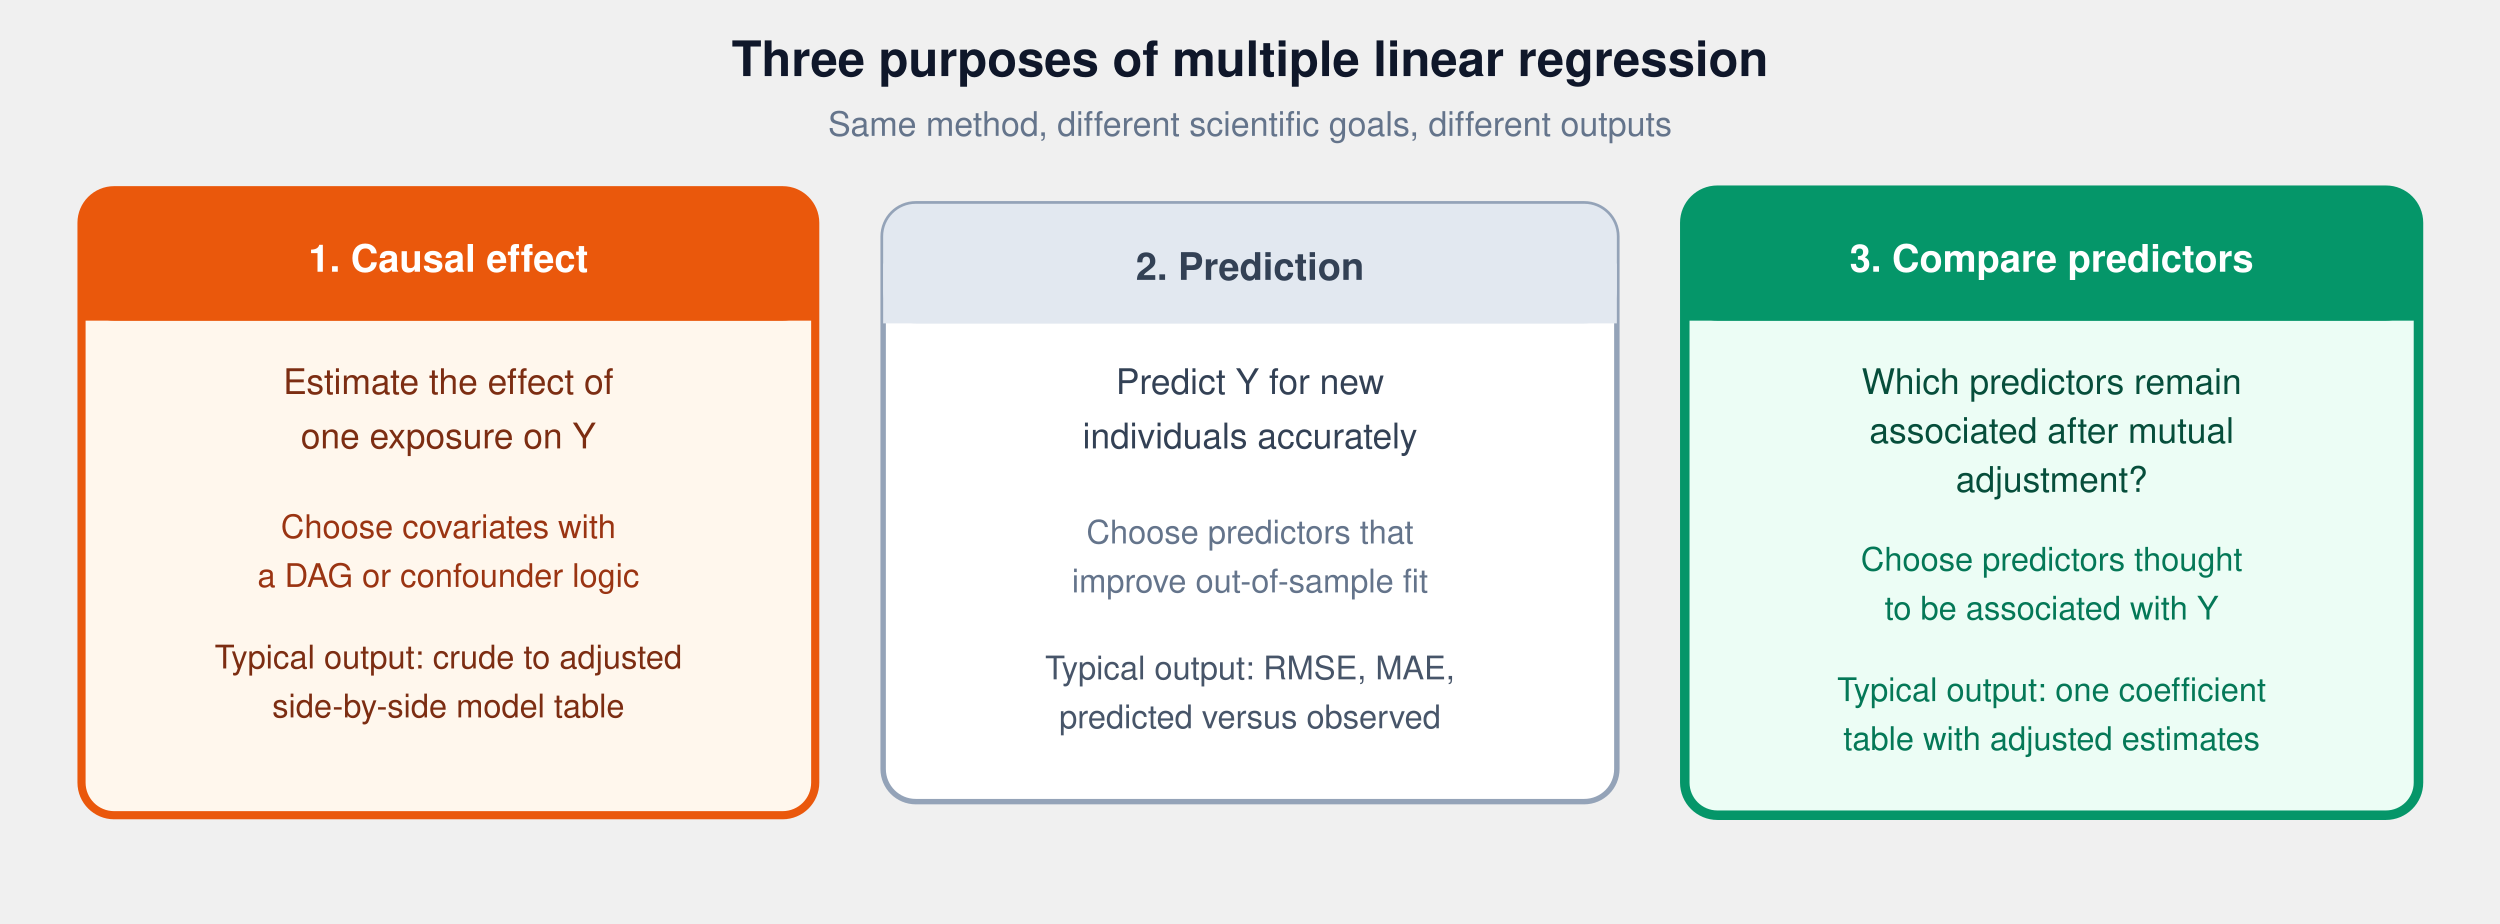
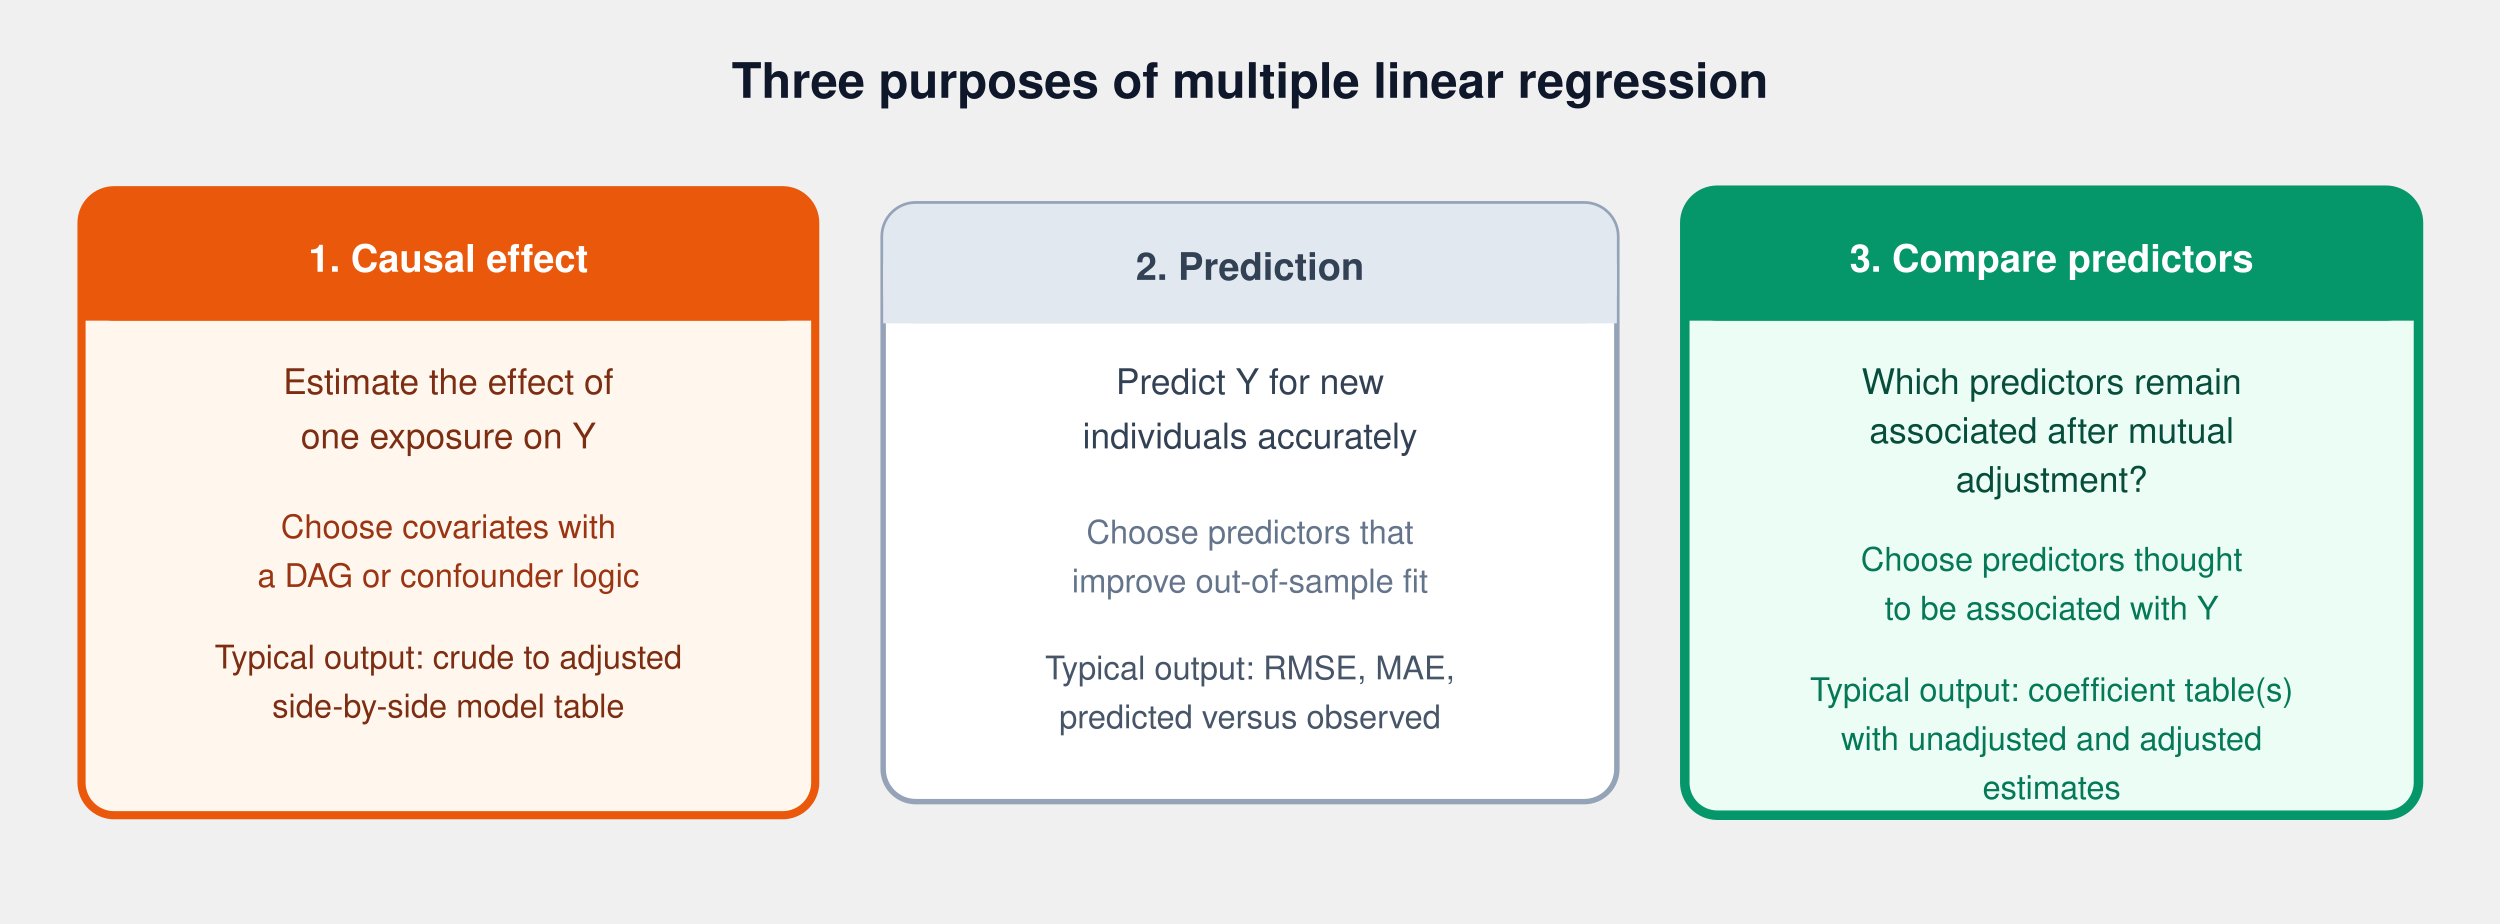
<svg xmlns="http://www.w3.org/2000/svg" viewBox="0 0 920 340" font-family="Helvetica, Arial, sans-serif">
-   <text x="460" y="28" text-anchor="middle" font-size="18" font-weight="bold" fill="#0f172a">Three purposes of multiple linear regression</text>
-   <text x="460" y="50" text-anchor="middle" font-size="12.5" fill="#64748b">Same method, different scientific goals, different outputs</text>
+   <text x="460" y="36" text-anchor="middle" font-size="18" font-weight="bold" fill="#0f172a">Three purposes of multiple linear regression</text>
  <rect x="30" y="70" width="270" height="230" rx="12" fill="#fff7ed" stroke="#ea580c" stroke-width="3" />
  <rect x="30" y="70" width="270" height="48" rx="12" fill="#ea580c" />
  <rect x="30" y="95" width="270" height="23" fill="#ea580c" />
  <text x="165" y="100" text-anchor="middle" font-size="14" font-weight="bold" fill="#fff">1. Causal effect</text>
  <text x="165" y="145" text-anchor="middle" font-size="13" fill="#7c2d12">Estimate the effect of</text>
  <text x="165" y="165" text-anchor="middle" font-size="13" fill="#7c2d12">one exposure on Y</text>
  <text x="165" y="198" text-anchor="middle" font-size="12" fill="#9a3412">Choose covariates with</text>
  <text x="165" y="216" text-anchor="middle" font-size="12" fill="#9a3412">a DAG or confounder logic</text>
  <text x="165" y="246" text-anchor="middle" font-size="12" fill="#7c2d12">Typical output: crude to adjusted</text>
  <text x="165" y="264" text-anchor="middle" font-size="12" fill="#7c2d12">side-by-side model table</text>
  <rect x="325" y="75" width="270" height="220" rx="12" fill="#fff" stroke="#94a3b8" stroke-width="2" />
  <rect x="325" y="75" width="270" height="44" rx="12" fill="#e2e8f0" />
  <rect x="325" y="97" width="270" height="22" fill="#e2e8f0" />
  <text x="460" y="103" text-anchor="middle" font-size="14" font-weight="bold" fill="#334155">2. Prediction</text>
  <text x="460" y="145" text-anchor="middle" font-size="13" fill="#334155">Predict Y for new</text>
  <text x="460" y="165" text-anchor="middle" font-size="13" fill="#334155">individuals accurately</text>
  <text x="460" y="200" text-anchor="middle" font-size="12" fill="#64748b">Choose predictors that</text>
  <text x="460" y="218" text-anchor="middle" font-size="12" fill="#64748b">improve out-of-sample fit</text>
  <text x="460" y="250" text-anchor="middle" font-size="12" fill="#475569">Typical output: RMSE, MAE,</text>
  <text x="460" y="268" text-anchor="middle" font-size="12" fill="#475569">predicted versus observed</text>
  <rect x="620" y="70" width="270" height="230" rx="12" fill="#ecfdf5" stroke="#059669" stroke-width="3.5" />
  <rect x="620" y="70" width="270" height="48" rx="12" fill="#059669" />
  <rect x="620" y="95" width="270" height="23" fill="#059669" />
  <text x="755" y="100" text-anchor="middle" font-size="14" font-weight="bold" fill="#fff">3. Compare predictors</text>
  <text x="755" y="145" text-anchor="middle" font-size="13" fill="#064e3b">Which predictors remain</text>
  <text x="755" y="163" text-anchor="middle" font-size="13" fill="#064e3b">associated after mutual</text>
  <text x="755" y="181" text-anchor="middle" font-size="13" fill="#064e3b">adjustment?</text>
  <text x="755" y="210" text-anchor="middle" font-size="12" fill="#047857">Choose predictors thought</text>
  <text x="755" y="228" text-anchor="middle" font-size="12" fill="#047857">to be associated with Y</text>
-   <text x="755" y="258" text-anchor="middle" font-size="12" fill="#047857">Typical output: one coefficient</text>
-   <text x="755" y="276" text-anchor="middle" font-size="12" fill="#047857">table with adjusted estimates</text>
+   <text x="755" y="258" text-anchor="middle" font-size="12" fill="#047857">Typical output: coefficient table(s)</text>
+   <text x="755" y="276" text-anchor="middle" font-size="12" fill="#047857">with unadjusted and adjusted</text>
+   <text x="755" y="294" text-anchor="middle" font-size="12" fill="#047857">estimates</text>
</svg>
